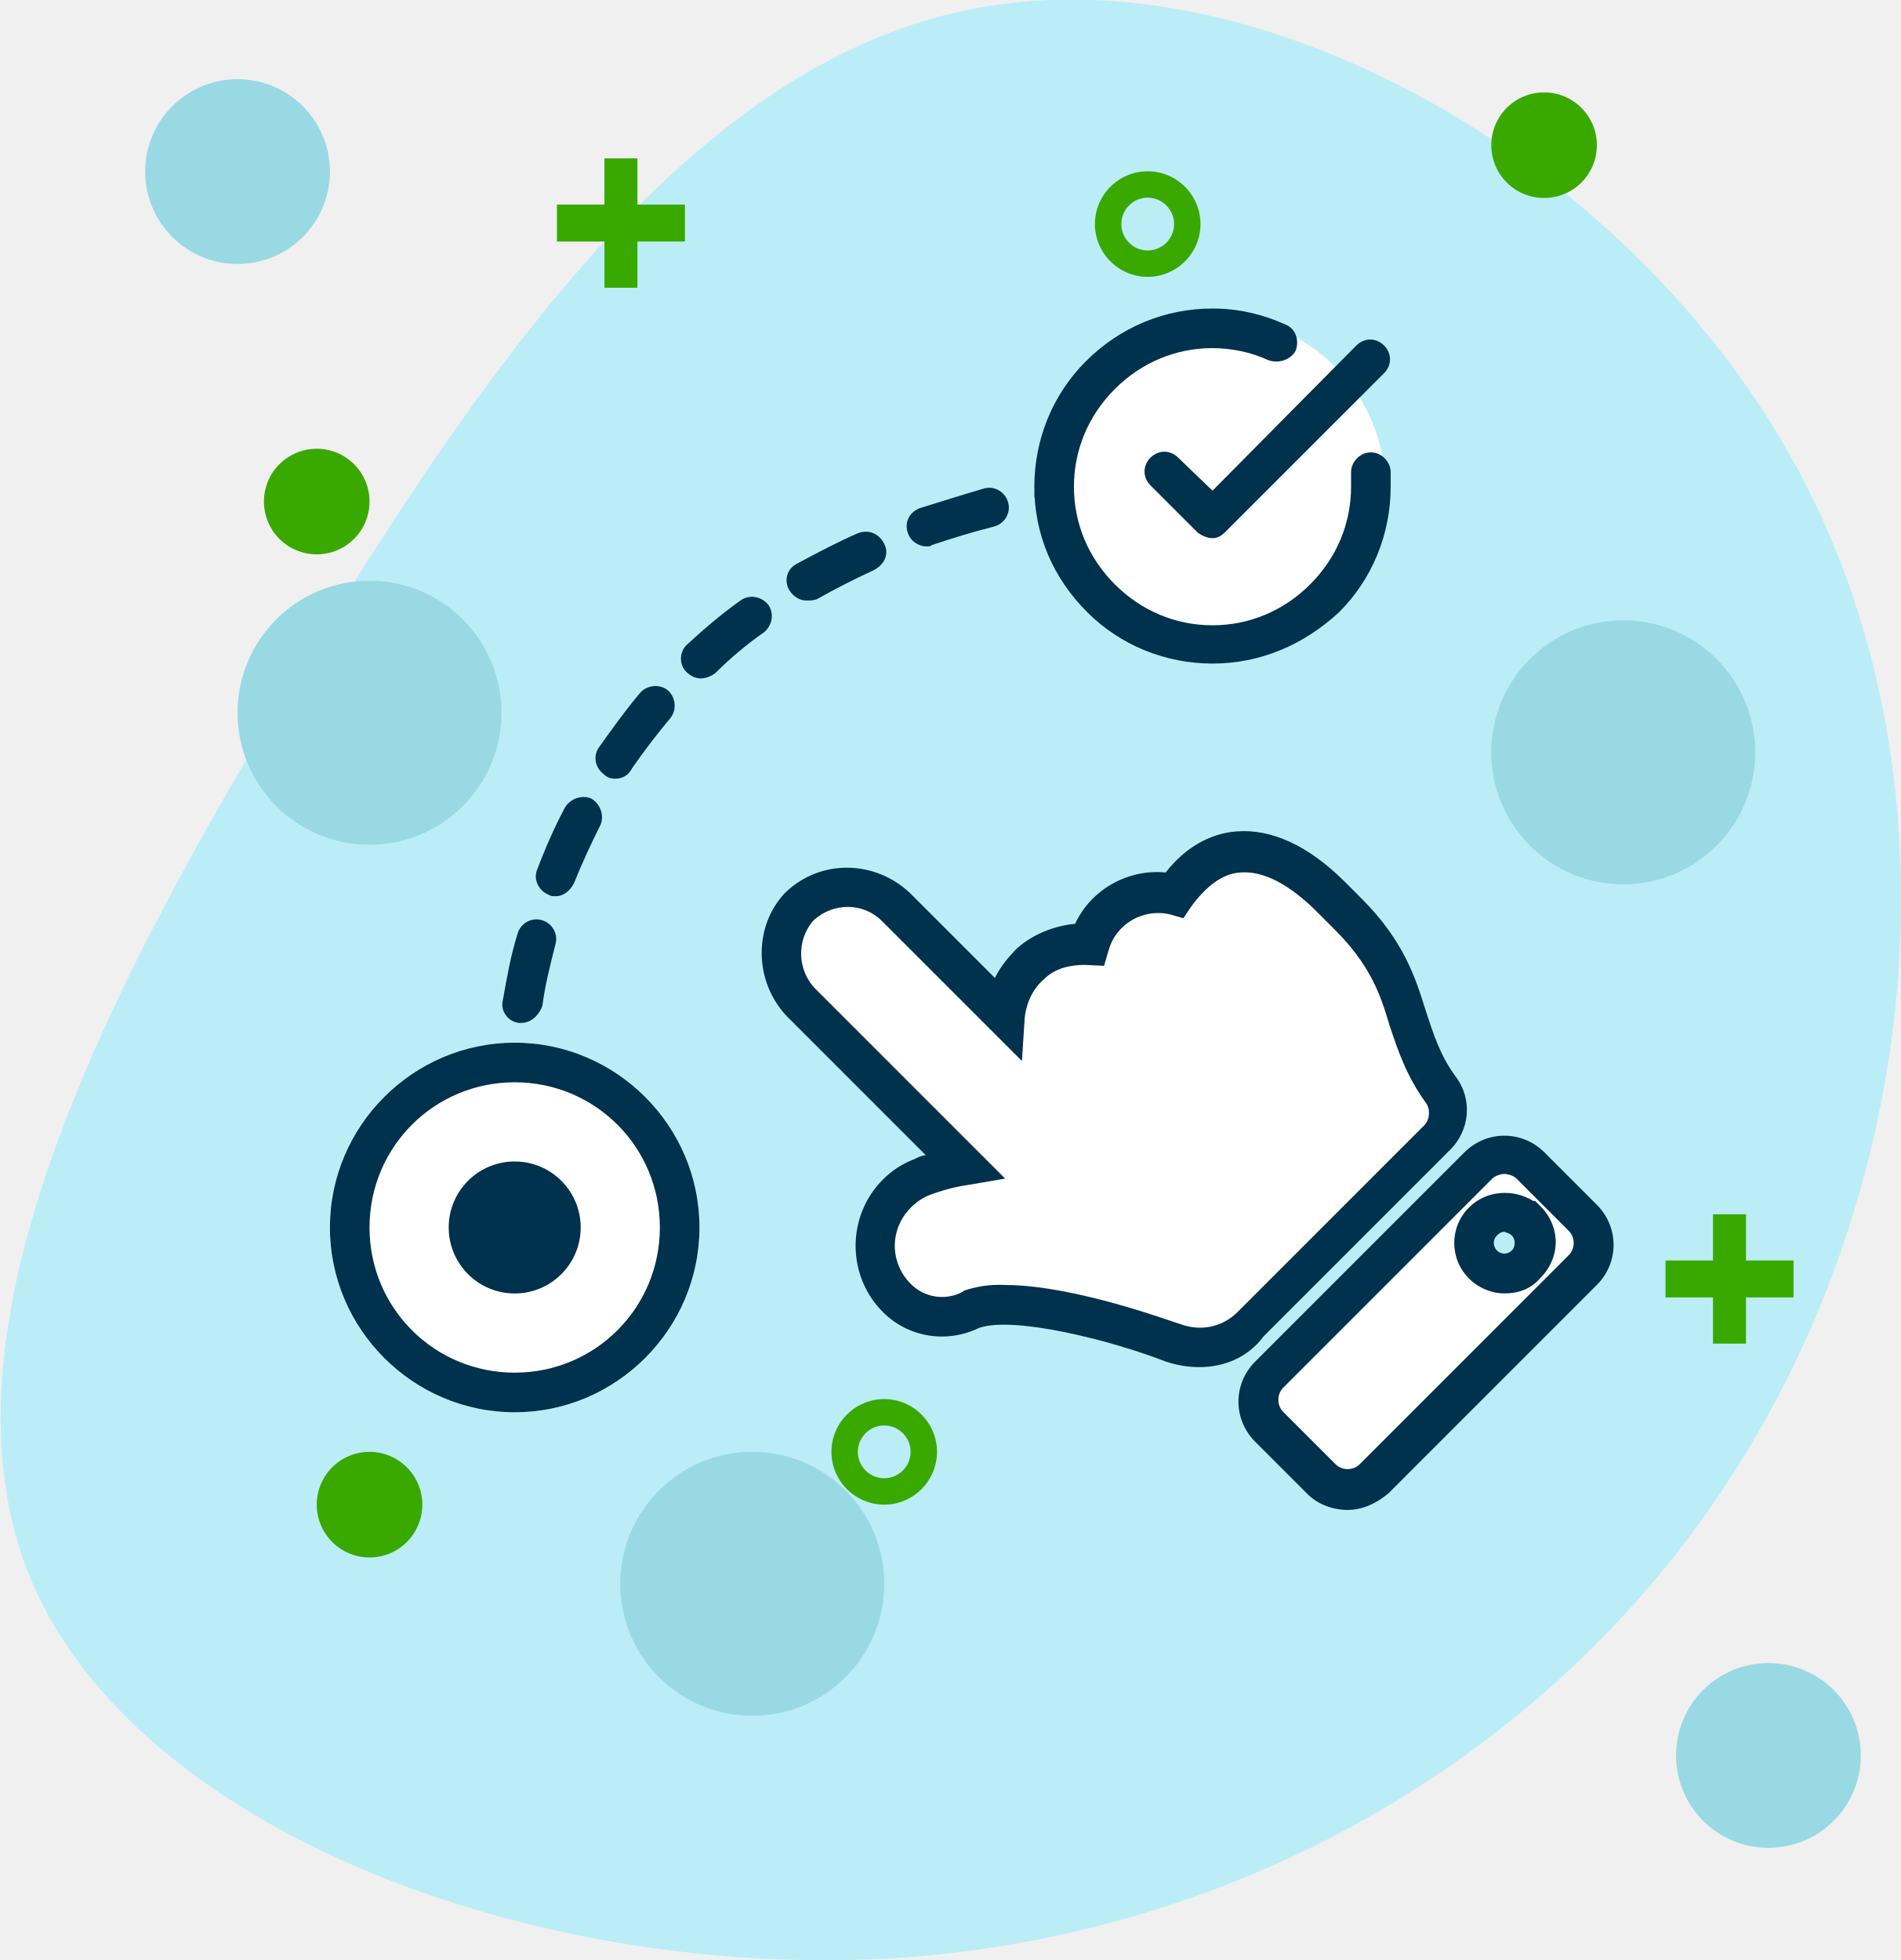
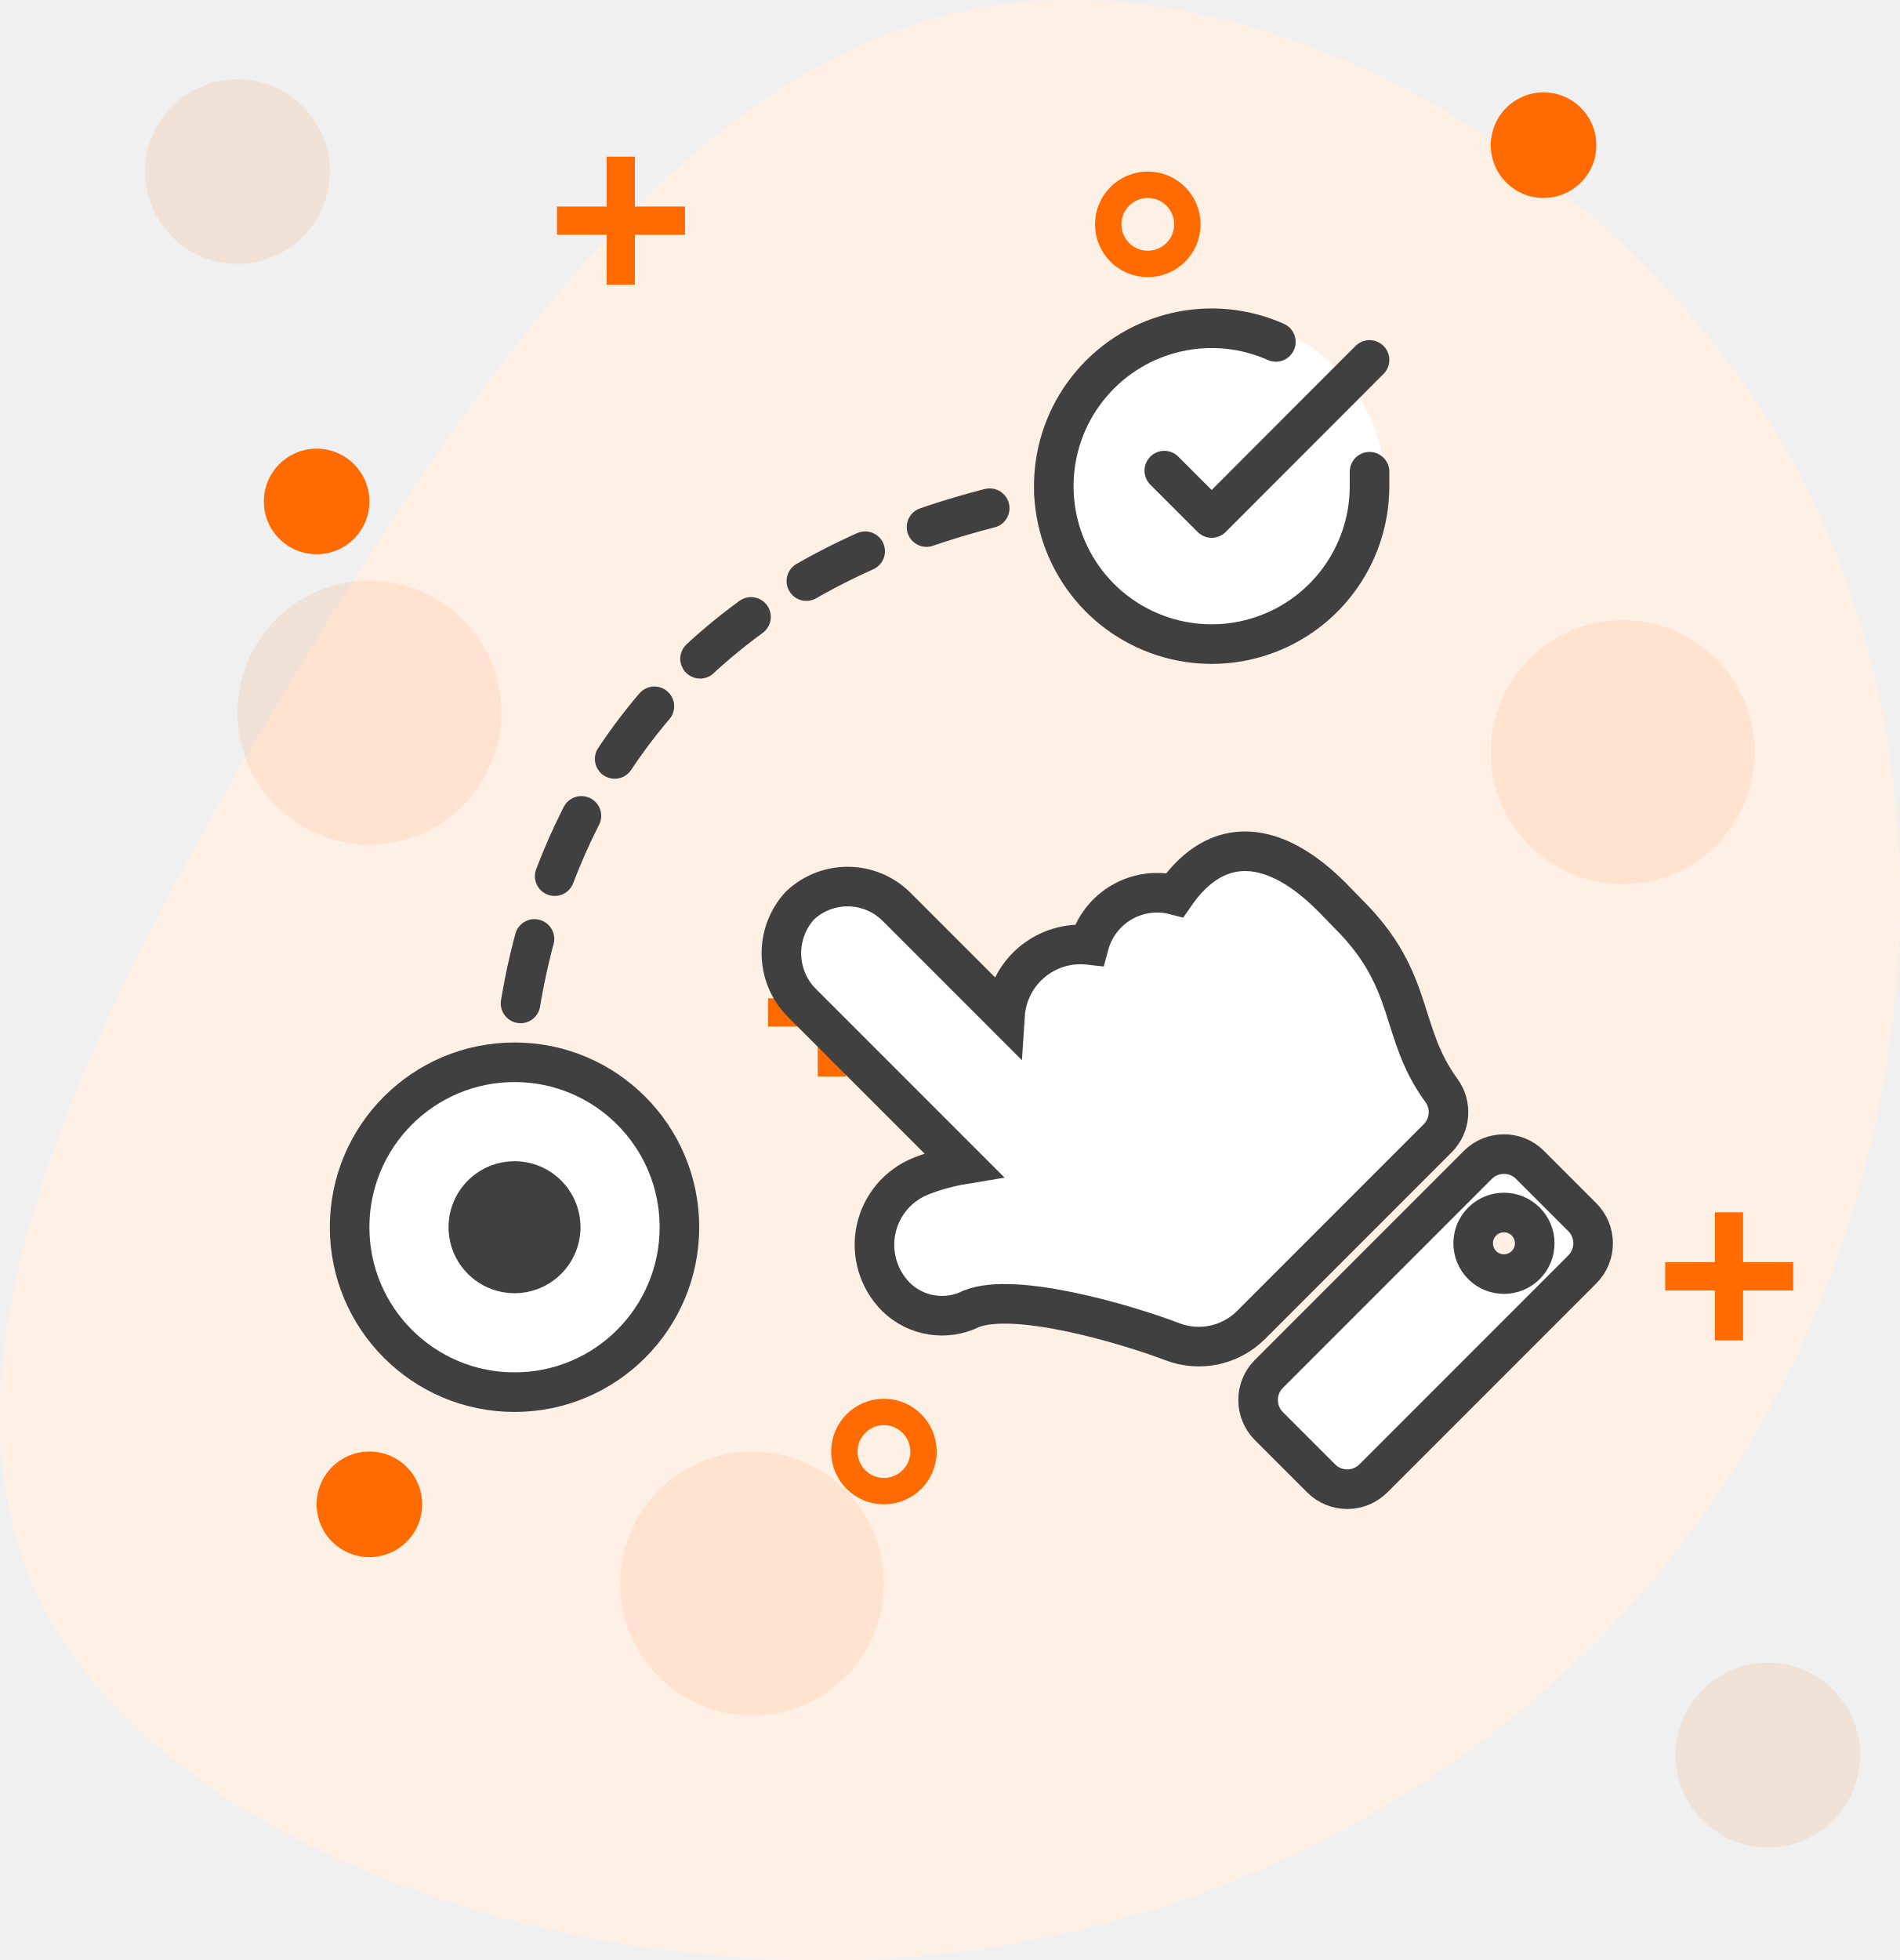
- <svg xmlns="http://www.w3.org/2000/svg" version="1.1" id="Layer_1" x="0px" y="0px" viewBox="0 0 144 148.5" style="enable-background:new 0 0 144 148.5;" xml:space="preserve">
-   <style type="text/css">
- 	.st0{fill:#BBEDF7;}
- 	.st1{fill:#99D9E3;}
- 	.st2{enable-background:new    ;}
- 	.st3{fill:#39A900;}
- 	.st4{fill:#FFFFFF;}
- 	.st5{fill:#00314D;}
- </style>
-   <g>
-     <path id="blob" class="st0" d="M136.3,35.7c12.2,22.8,9.4,52.7-4.2,74.7c-13.5,22.1-38,36.5-65,38c-27.1,1.4-56.7-9.8-64.7-28.6   c-8-18.9,5.8-45.2,20.6-69.5C37.8,26,53.7,3.6,75.3,0.4C96.9-2.9,124.1,12.9,136.3,35.7z" />
-     <circle id="Elipse_6" class="st1" cx="123" cy="57" r="10" />
-     <circle id="Elipse_7" class="st1" cx="57" cy="120" r="10" />
-     <circle id="Elipse_11" class="st1" cx="134" cy="133" r="7" />
-     <circle id="Elipse_12" class="st1" cx="18" cy="13" r="7" />
-     <circle id="Elipse_8" class="st1" cx="28" cy="54" r="10" />
-     <g>
-       <g class="st2">
-         <path class="st3" d="M42.2,15.5h3.6V12h2.5v3.5h3.6v2.8h-3.6v3.5h-2.5v-3.5h-3.6V15.5z" />
+ <svg xmlns="http://www.w3.org/2000/svg" width="144" height="148.532" viewBox="0 0 144 148.532">
+   <g id="Grupo_29" data-name="Grupo 29" transform="translate(-8 -6)">
+     <path id="blob" d="M68.893-37.75c12.193,22.836,9.4,52.7-4.237,74.709C51.12,59.071,26.63,73.435-.339,74.984c-27.073,1.447-56.729-9.816-64.685-28.623-7.957-18.91,5.787-45.156,20.563-69.542,14.88-24.283,30.793-46.6,52.389-49.806C29.523-76.293,56.7-60.483,68.893-37.75Z" transform="translate(75.36 79.423)" fill="#fff0e5" />
+     <g id="Grupo_23" data-name="Grupo 23" transform="translate(168.676 -9.665) rotate(90)">
+       <text id="_" data-name="+" transform="translate(92.665 104.676)" fill="#ff6b00" font-size="20" font-family="Montserrat-Bold, Montserrat" font-weight="700">
+         <tspan x="-5.99" y="0">+</tspan>
+       </text>
+       <text id="_2" data-name="+" transform="translate(32.665 120.676)" fill="#ff6b00" font-size="20" font-family="Montserrat-Bold, Montserrat" font-weight="700">
+         <tspan x="-5.99" y="0">+</tspan>
+       </text>
+       <text id="_3" data-name="+" transform="translate(112.665 36.676)" fill="#ff6b00" font-size="20" font-family="Montserrat-Bold, Montserrat" font-weight="700">
+         <tspan x="-5.99" y="0">+</tspan>
+       </text>
+       <circle id="Elipse_1" data-name="Elipse 1" cx="4" cy="4" r="4" transform="translate(22.665 39.676)" fill="#ff6b00" />
+       <circle id="Elipse_2" data-name="Elipse 2" cx="4" cy="4" r="4" transform="translate(49.665 132.676)" fill="#ff6b00" />
+       <circle id="Elipse_5" data-name="Elipse 5" cx="4" cy="4" r="4" transform="translate(125.665 128.676)" fill="#ff6b00" />
+       <circle id="Elipse_6" data-name="Elipse 6" cx="10" cy="10" r="10" transform="translate(62.665 27.676)" fill="#ff6b00" opacity="0.1" />
+       <circle id="Elipse_7" data-name="Elipse 7" cx="10" cy="10" r="10" transform="translate(125.665 93.676)" fill="#ff6b00" opacity="0.1" />
+       <circle id="Elipse_11" data-name="Elipse 11" cx="7" cy="7" r="7" transform="translate(141.665 19.676)" fill="#ff6b00" opacity="0.1" />
+       <circle id="Elipse_12" data-name="Elipse 12" cx="7" cy="7" r="7" transform="translate(21.665 135.676)" fill="#ff6b00" opacity="0.1" />
+       <circle id="Elipse_8" data-name="Elipse 8" cx="10" cy="10" r="10" transform="translate(59.665 122.676)" fill="#ff6b00" opacity="0.1" />
+       <g id="Elipse_3" data-name="Elipse 3" transform="translate(121.665 89.676)" fill="none" stroke="#ff6b00" stroke-width="2">
+         <circle cx="4" cy="4" r="4" stroke="none" />
+         <circle cx="4" cy="4" r="3" fill="none" />
      </g>
-       <g class="st2">
-         <path class="st3" d="M126.2,95.5h3.6V92h2.5v3.5h3.6v2.8h-3.6v3.5h-2.5v-3.5h-3.6V95.5z" />
-       </g>
-       <circle id="Elipse_1" class="st3" cx="117" cy="11" r="4" />
-       <circle id="Elipse_2" class="st3" cx="24" cy="38" r="4" />
-       <circle id="Elipse_5" class="st3" cx="28" cy="114" r="4" />
-       <path class="st3" d="M67,114c-2.2,0-4-1.8-4-4s1.8-4,4-4s4,1.8,4,4S69.2,114,67,114z M67,108c-1.1,0-2,0.9-2,2s0.9,2,2,2    s2-0.9,2-2S68.1,108,67,108z" />
-       <g id="Elipse_4" transform="translate(28.665 69.676)">
-         <path class="st3" d="M58.3-48.7c-2.2,0-4-1.8-4-4s1.8-4,4-4s4,1.8,4,4S60.5-48.7,58.3-48.7z M58.3-54.7c-1.1,0-2,0.9-2,2     s0.9,2,2,2s2-0.9,2-2S59.4-54.7,58.3-54.7z" />
+       <g id="Elipse_4" data-name="Elipse 4" transform="translate(28.665 69.676)" fill="none" stroke="#ff6b00" stroke-width="2">
+         <circle cx="4" cy="4" r="4" stroke="none" />
+         <circle cx="4" cy="4" r="3" fill="none" />
      </g>
    </g>
-     <g id="Grupo_20" transform="translate(-5 5)">
-       <g id="Grupo_17" transform="translate(-8.922 87.833) rotate(-45)">
-         <path id="Icon_awesome-hand-point-right" class="st4" d="M69.4,36c2.8,0.1,5.1,2.4,5.1,5.2v11.6c2.4-2.1,6-1.9,8.1,0.5     c0.1,0.1,0.1,0.1,0.2,0.2c2.5-1.5,5.8-0.6,7.3,1.9c5.7-1,8.3,2.6,8.3,8.5c0,0.3,0,1.5,0,1.9c0,7.2-3.6,9-4.5,14.4     c-0.2,1.4-1.4,2.4-2.8,2.4h-20l0,0c-2.2,0-4.2-1.3-5.1-3.3c-1.5-3.4-5.7-11.1-9-12.5c-2-0.7-3.4-2.5-3.4-4.7     c0-3.1,2.5-5.6,5.6-5.6c0.8,0,1.5,0.2,2.2,0.5c1,0.4,2,1,2.9,1.7V41.3C64.4,38.4,66.6,36.2,69.4,36z M69.4,86.3h22.4     c1.5,0,2.8,1.3,2.8,2.8v5.6c0,1.5-1.3,2.8-2.8,2.8H69.4c-1.5,0-2.8-1.3-2.8-2.8l0,0v-5.6C66.6,87.5,67.9,86.3,69.4,86.3     L69.4,86.3z M89,89.5c-1.3,0-2.3,1-2.3,2.3c0,1.3,1,2.3,2.3,2.3c1.3,0,2.3-1,2.3-2.3c0,0,0,0,0,0C91.4,90.6,90.3,89.5,89,89.5z" />
-         <path class="st5" d="M66.8,97.3c-0.8-0.8-1.3-1.9-1.3-3l0-5.6c0-2.4,1.9-4.3,4.3-4.3h22.4c2.4,0,4.3,1.9,4.3,4.3l0,5.6     c0,2.4-1.9,4.3-4.3,4.3H69.9C68.7,98.5,67.6,98.1,66.8,97.3z M93.2,87.7c-0.2-0.2-0.6-0.4-0.9-0.4H69.9c-0.7,0-1.3,0.6-1.3,1.3     v5.6c0,0.7,0.6,1.3,1.3,1.3l22.4,0c0.7,0,1.3-0.6,1.3-1.3l0-5.6C93.6,88.3,93.4,87.9,93.2,87.7z M66.5,81.7     c-0.6-0.6-1.1-1.3-1.5-2.1c-1.8-4.1-5.7-10.6-8.2-11.8c-2.6-0.9-4.3-3.3-4.3-6c0-3.9,3.2-7.1,7.1-7.1c1,0,1.9,0.2,2.8,0.6     c0.3,0.1,0.6,0.2,0.8,0.4V40.8c0.1-3.6,3-6.6,6.5-6.7l0.1,0c3.7,0.1,6.5,3.1,6.6,6.7v9.1c0.9-0.3,1.8-0.4,2.8-0.4     c1.6,0.1,3.2,0.8,4.4,1.8c2.7-1,5.8-0.1,7.6,2.1c2.4-0.3,4.5,0.3,6,1.6c2,1.7,3.1,4.6,3.1,8.5c0,0.2,0,0.5,0,0.9     c0,0.4,0,0.8,0,0.9c0,4.6-1.4,7.2-2.6,9.5c-0.8,1.6-1.6,3.1-1.9,5.1c-0.3,2.1-2.1,3.6-4.2,3.6h-20C69.6,83.8,67.8,83,66.5,81.7z      M60.5,66.9c3.8,3.8,7.2,11.4,7.3,11.5c0.7,1.5,2.1,2.4,3.7,2.4l20,0c0.6,0,1.2-0.5,1.3-1.1c0.4-2.5,1.3-4.3,2.2-6.1     c1.2-2.2,2.2-4.3,2.2-8.1c0-0.2,0-0.6,0-1c0-0.4,0-0.7,0-0.9c0-3-0.7-5.1-2-6.2c-1-0.9-2.6-1.1-4.5-0.8l-1,0.2l-0.5-0.9     c-1.1-1.8-3.4-2.4-5.2-1.4l-1.1,0.6L81.9,54c-0.8-0.8-1.8-1.4-2.9-1.4c-1.1-0.1-2.2,0.3-3.1,1l-2.5,2.2l0-15c0-2-1.6-3.6-3.6-3.7     c-2,0.1-3.6,1.8-3.6,3.8l0,20.3l-2.4-1.7c-0.8-0.6-1.7-1.1-2.6-1.5c-0.5-0.2-1-0.3-1.6-0.3c-2.3,0-4.1,1.8-4.1,4.1     c0,1.5,1,2.8,2.4,3.2l0.1,0C58.8,65.4,59.7,66,60.5,66.9z M86.8,94.1c-0.7-0.7-1.1-1.7-1.1-2.7c0-2.1,1.7-3.8,3.8-3.8     c1.9,0,3.4,1.4,3.8,3.1l0.1,0.1l0,0.6c0,1-0.4,2-1.1,2.7c-0.7,0.7-1.7,1.1-2.7,1.1C88.4,95.3,87.5,94.8,86.8,94.1z M90.1,90.8     c-0.2-0.2-0.4-0.2-0.6-0.2c-0.5,0-0.8,0.4-0.8,0.8c0,0.5,0.4,0.8,0.8,0.8c0.4,0,0.8-0.4,0.8-0.8l0,0C90.3,91.2,90.2,91,90.1,90.8     z" />
+     <g id="Grupo_20" data-name="Grupo 20" transform="translate(-5 5)">
+       <g id="Grupo_17" data-name="Grupo 17" transform="translate(-8.922 87.833) rotate(-45)">
+         <path id="Icon_awesome-hand-point-right" data-name="Icon awesome-hand-point-right" d="M61.431,15.822a5.259,5.259,0,0,1-5.225,5.112H44.56a5.737,5.737,0,0,1-.735,8.275,5.343,5.343,0,0,1-1.919,7.268c1.047,5.732-2.56,8.312-8.468,8.312-.32,0-1.548-.024-1.866-.023-7.228.02-8.968-3.623-14.431-4.469a2.8,2.8,0,0,1-2.364-2.765V17.526h0a5.6,5.6,0,0,1,3.32-5.114C21.467,10.9,29.226,6.692,30.64,3.393A4.971,4.971,0,0,1,35.305,0a5.6,5.6,0,0,1,5.146,7.8A15.853,15.853,0,0,1,38.8,10.71H56.206a5.344,5.344,0,0,1,5.225,5.112ZM11.2,15.862V38.256a2.8,2.8,0,0,1-2.8,2.8H2.8a2.8,2.8,0,0,1-2.8-2.8V15.862a2.8,2.8,0,0,1,2.8-2.8H8.4A2.8,2.8,0,0,1,11.2,15.862ZM7.931,35.457A2.333,2.333,0,1,0,5.6,37.79,2.333,2.333,0,0,0,7.931,35.457Z" transform="translate(55 107.36) rotate(-90)" fill="#fff" />
+         <path id="Icon_awesome-hand-point-right-2" data-name="Icon awesome-hand-point-right" d="M61.431,15.822a5.259,5.259,0,0,1-5.225,5.112H44.56a5.737,5.737,0,0,1-.735,8.275,5.343,5.343,0,0,1-1.919,7.268c1.047,5.732-2.56,8.312-8.468,8.312-.32,0-1.548-.024-1.866-.023-7.228.02-8.968-3.623-14.431-4.469a2.8,2.8,0,0,1-2.364-2.765V17.526h0a5.6,5.6,0,0,1,3.32-5.114C21.467,10.9,29.226,6.692,30.64,3.393A4.971,4.971,0,0,1,35.305,0a5.6,5.6,0,0,1,5.146,7.8A15.853,15.853,0,0,1,38.8,10.71H56.206a5.344,5.344,0,0,1,5.225,5.112ZM11.2,15.862V38.256a2.8,2.8,0,0,1-2.8,2.8H2.8a2.8,2.8,0,0,1-2.8-2.8V15.862a2.8,2.8,0,0,1,2.8-2.8H8.4A2.8,2.8,0,0,1,11.2,15.862ZM7.931,35.457A2.333,2.333,0,1,0,5.6,37.79,2.333,2.333,0,0,0,7.931,35.457Z" transform="translate(55.429 106.931) rotate(-90)" fill="none" stroke="#404040" stroke-width="3" />
      </g>
-       <path class="st5" d="M43.8,82.5c-0.8,0-1.4-0.6-1.5-1.4c0,0-0.1-0.8-0.1-2.1c0-1,0-2.1,0.1-3.2c0.1-0.8,0.8-1.5,1.6-1.4    c0.8,0.1,1.5,0.8,1.4,1.6c-0.1,1-0.1,2-0.1,3c0,1.1,0.1,1.8,0.1,1.8c0.1,0.8-0.5,1.5-1.4,1.6C43.9,82.5,43.9,82.5,43.8,82.5z     M44.5,72.5c-0.1,0-0.2,0-0.2,0c-0.8-0.1-1.4-0.9-1.2-1.7c0.3-1.7,0.6-3.4,1.1-5c0.2-0.8,1-1.3,1.8-1.1c0.8,0.2,1.3,1,1.1,1.8    c-0.4,1.6-0.8,3.1-1,4.7C45.8,72,45.2,72.5,44.5,72.5z M47.1,62.9c-0.2,0-0.4,0-0.5-0.1c-0.8-0.3-1.2-1.2-0.9-1.9    c0.6-1.6,1.3-3.2,2.1-4.7c0.4-0.7,1.3-1,2-0.7c0.7,0.4,1,1.3,0.7,2c-0.7,1.4-1.4,2.9-2,4.4C48.2,62.5,47.7,62.9,47.1,62.9z     M51.6,54c-0.3,0-0.6-0.1-0.8-0.3c-0.7-0.5-0.9-1.4-0.4-2.1c1-1.4,2-2.8,3.1-4.1c0.5-0.6,1.5-0.7,2.1-0.2c0.6,0.5,0.7,1.5,0.2,2.1    c-1,1.2-2,2.5-2.9,3.8C52.6,53.8,52.1,54,51.6,54z M58.1,46.4c-0.4,0-0.8-0.2-1.1-0.5c-0.6-0.6-0.5-1.6,0.1-2.1    c1.3-1.2,2.6-2.3,4-3.3c0.7-0.5,1.6-0.3,2.1,0.3c0.5,0.7,0.3,1.6-0.3,2.1c-1.3,0.9-2.6,2-3.7,3.1C58.8,46.3,58.4,46.4,58.1,46.4z     M66.1,40.5c-0.5,0-1-0.3-1.3-0.8c-0.4-0.7-0.2-1.6,0.6-2c1.5-0.8,3-1.6,4.6-2.3c0.8-0.3,1.6,0,2,0.8s0,1.6-0.8,2    c-1.5,0.7-2.9,1.4-4.3,2.2C66.6,40.5,66.4,40.5,66.1,40.5z M75.2,36.4c-0.6,0-1.2-0.4-1.4-1c-0.3-0.8,0.1-1.6,0.9-1.9    c1.6-0.5,3.2-1,4.9-1.5c0.8-0.2,1.6,0.3,1.8,1.1s-0.3,1.6-1.1,1.8c-1.6,0.4-3.2,0.9-4.7,1.4C75.5,36.4,75.4,36.4,75.2,36.4z     M84.9,33.9c-0.7,0-1.3-0.5-1.5-1.2c-0.1-0.8,0.4-1.6,1.2-1.7c1.6-0.3,3.3-0.6,5-0.8c0.8-0.1,1.6,0.5,1.7,1.3    c0.1,0.8-0.5,1.6-1.3,1.7c-1.6,0.2-3.3,0.4-4.8,0.7C85.1,33.9,85,33.9,84.9,33.9z" />
-       <g id="Grupo_18" transform="translate(-42 60)">
-         <g id="Elipse_10" transform="translate(80 20)">
-           <circle class="st4" cx="6" cy="8" r="14" />
-           <path class="st5" d="M6,22C-1.7,22-8,15.7-8,8S-1.7-6,6-6S20,0.3,20,8S13.7,22,6,22z M6-3C-0.1-3-5,1.9-5,8s4.9,11,11,11      s11-4.9,11-11S12.1-3,6-3z" />
+       <path id="Trazado_43" data-name="Trazado 43" d="M1263.036,166.767s-3.706-44.62,48.175-49.528" transform="translate(-1211.212 -79.767)" fill="none" stroke="#404040" stroke-linecap="round" stroke-width="3" stroke-dasharray="5" />
+       <g id="Grupo_18" data-name="Grupo 18" transform="translate(-42 60)">
+         <g id="Elipse_10" data-name="Elipse 10" transform="translate(80 20)" fill="#fff" stroke="#404040" stroke-width="3">
+           <circle cx="14" cy="14" r="14" stroke="none" />
+           <circle cx="14" cy="14" r="12.5" fill="none" />
        </g>
-         <circle id="Elipse_14" class="st5" cx="86" cy="28" r="5" />
+         <circle id="Elipse_14" data-name="Elipse 14" cx="5" cy="5" r="5" transform="translate(89 29)" fill="#404040" />
      </g>
-       <g id="Grupo_19" transform="translate(91.773 24.773)">
-         <circle id="Elipse_13" class="st4" cx="5.2" cy="7.2" r="13" />
-         <g id="Icon_feather-check-circle" transform="translate(1.102 1.102)">
-           <path class="st5" d="M4,19.4C4,19.4,4,19.4,4,19.4c-3.6,0-7-1.4-9.5-3.9C-8.1,12.9-9.5,9.6-9.5,6c0-3.6,1.4-7,3.9-9.5      C-3-6.1,0.4-7.5,4-7.5c0,0,0,0,0,0c1.9,0,3.7,0.4,5.5,1.2c0.8,0.3,1.1,1.2,0.8,2C9.9-3.6,9-3.3,8.2-3.6C6.9-4.2,5.4-4.5,4-4.5      c0,0,0,0,0,0c-2.8,0-5.4,1.1-7.4,3.1c-2,2-3.1,4.6-3.1,7.4s1.1,5.4,3.1,7.4c2,2,4.6,3.1,7.4,3.1c0,0,0,0,0,0      c2.8,0,5.4-1.1,7.4-3.1c2-2,3.1-4.6,3.1-7.4V4.9c0-0.8,0.7-1.5,1.5-1.5c0.8,0,1.5,0.7,1.5,1.5V6c0,3.6-1.4,7-3.9,9.5      C10.9,18,7.6,19.4,4,19.4z" />
-           <path class="st5" d="M4,9.9c-0.4,0-0.8-0.2-1.1-0.4l-3.6-3.6c-0.6-0.6-0.6-1.5,0-2.1c0.6-0.6,1.5-0.6,2.1,0L4,6.3L14.9-4.7      c0.6-0.6,1.5-0.6,2.1,0c0.6,0.6,0.6,1.5,0,2.1L5,9.4C4.7,9.7,4.4,9.9,4,9.9L4,9.9z" />
+       <g id="Grupo_19" data-name="Grupo 19" transform="translate(91.773 24.773)">
+         <circle id="Elipse_13" data-name="Elipse 13" cx="13" cy="13" r="13" transform="translate(0.227 0.227)" fill="#fff" />
+         <g id="Icon_feather-check-circle" data-name="Icon feather-check-circle" transform="translate(1.102 1.102)">
+           <path id="Trazado_18" data-name="Trazado 18" d="M26.933,13.864v1.1a11.967,11.967,0,1,1-7.1-10.937" transform="translate(-3 -2.991)" fill="none" stroke="#404040" stroke-linecap="round" stroke-linejoin="round" stroke-width="3" />
+           <path id="Trazado_19" data-name="Trazado 19" d="M29.057,6,17.09,17.979l-3.59-3.59" transform="translate(-5.123 -3.599)" fill="none" stroke="#404040" stroke-linecap="round" stroke-linejoin="round" stroke-width="3" />
        </g>
      </g>
    </g>
  </g>
</svg>
